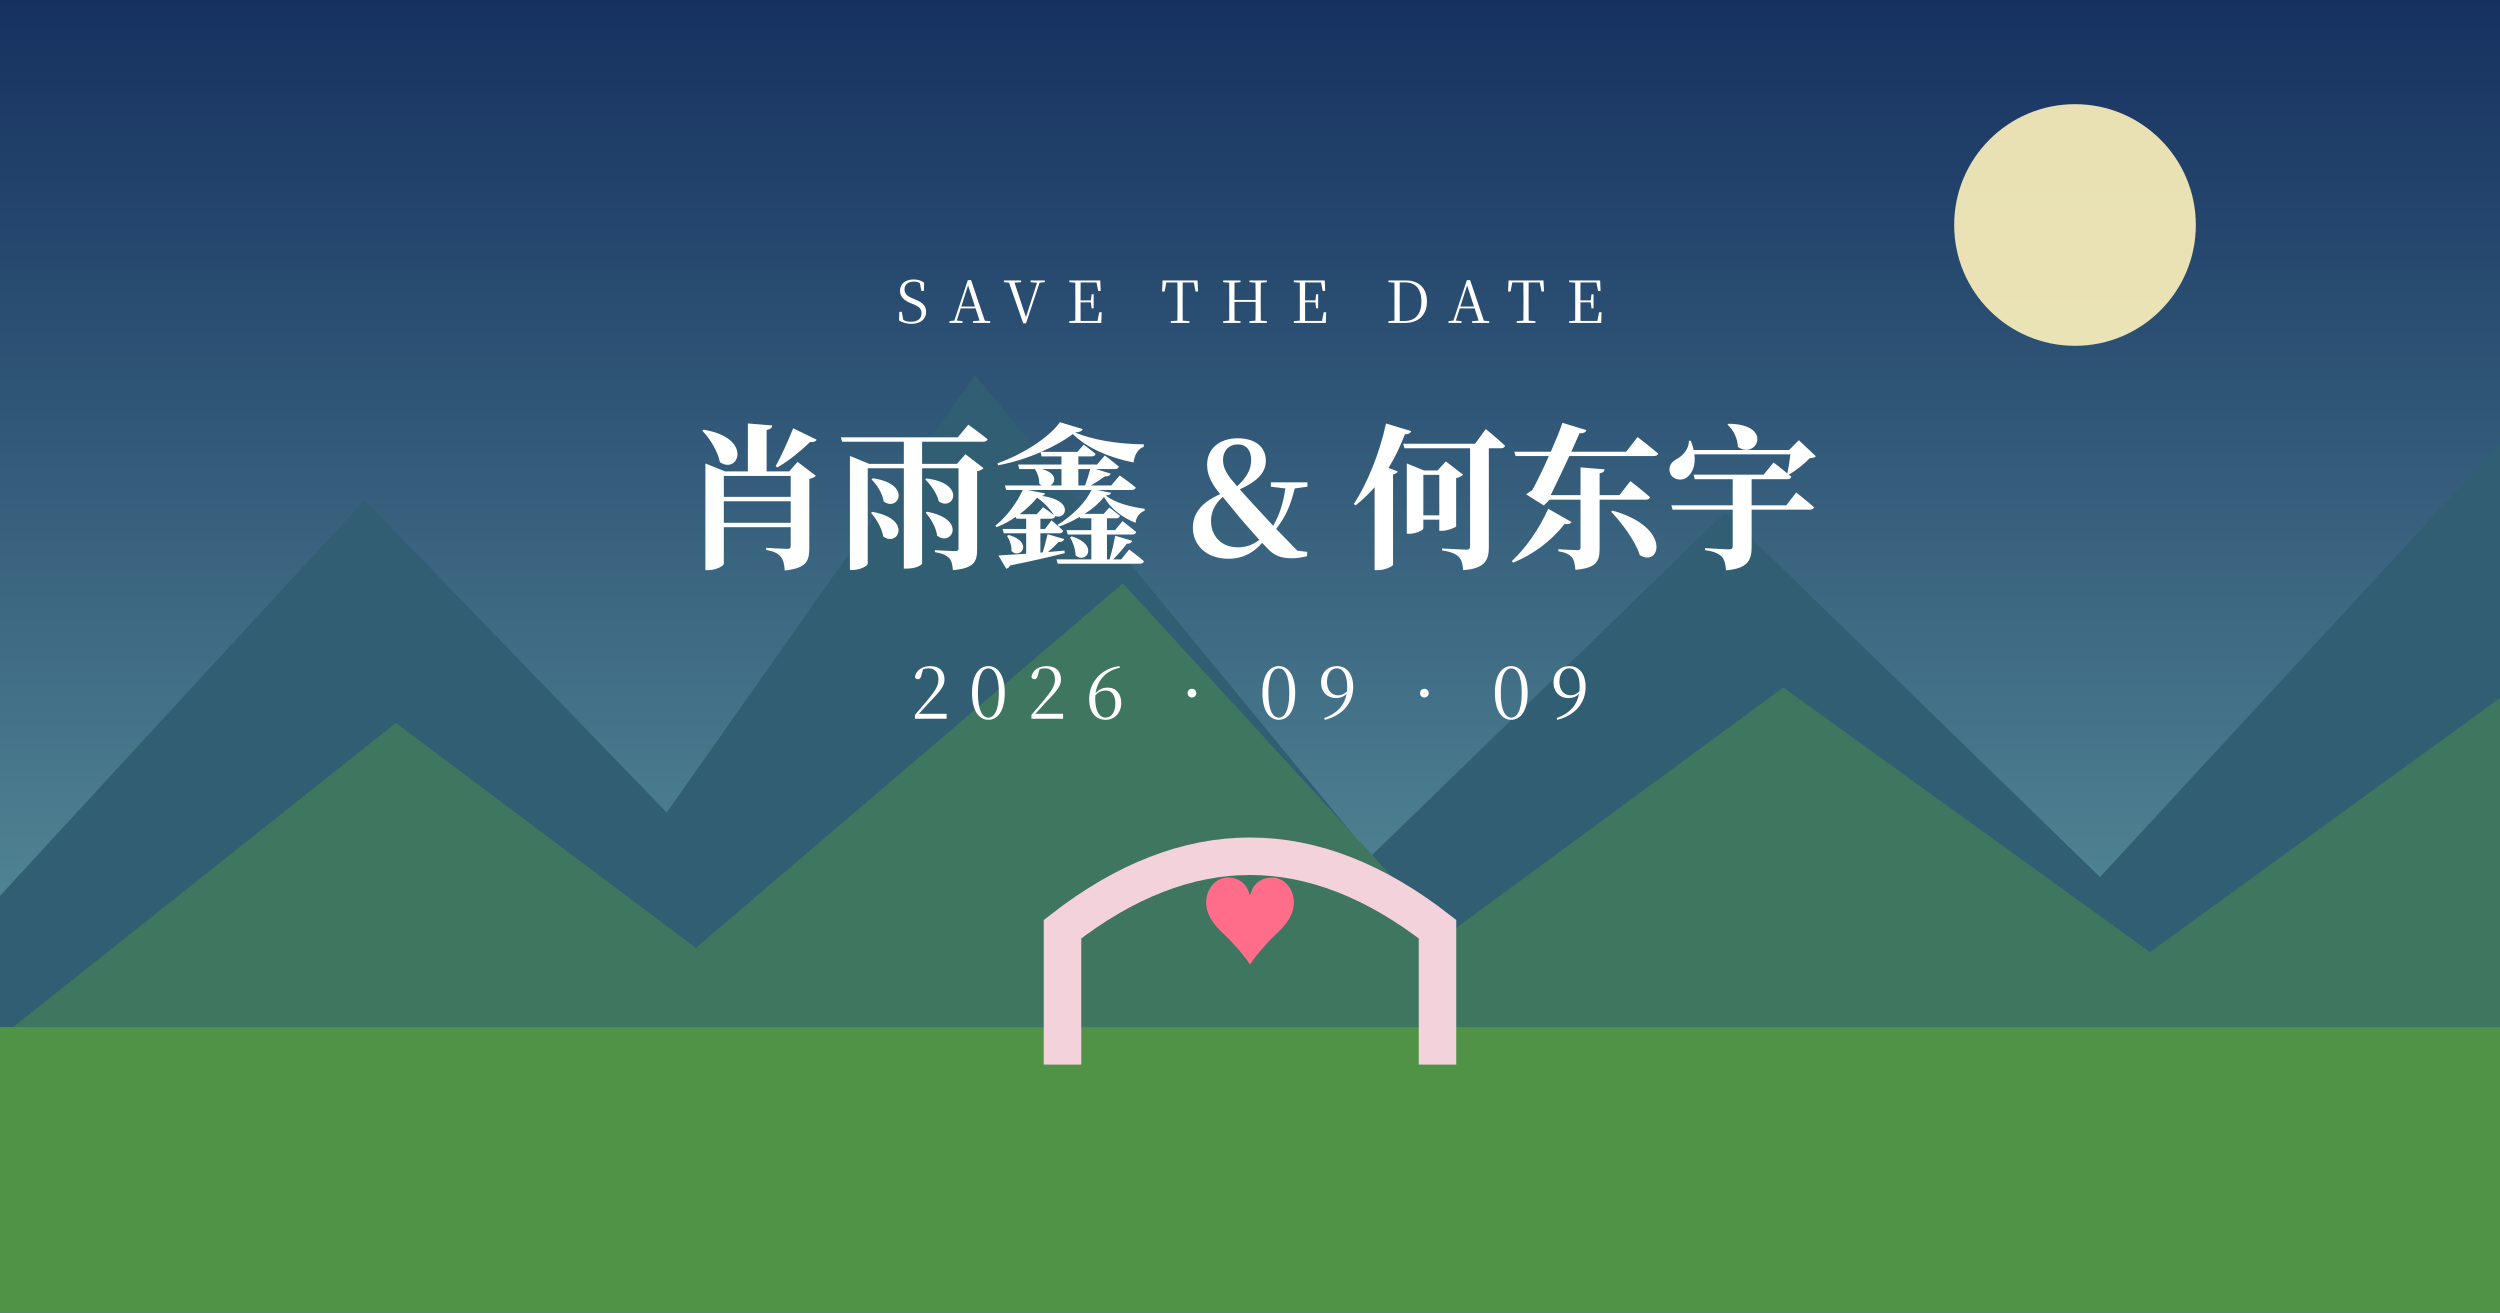
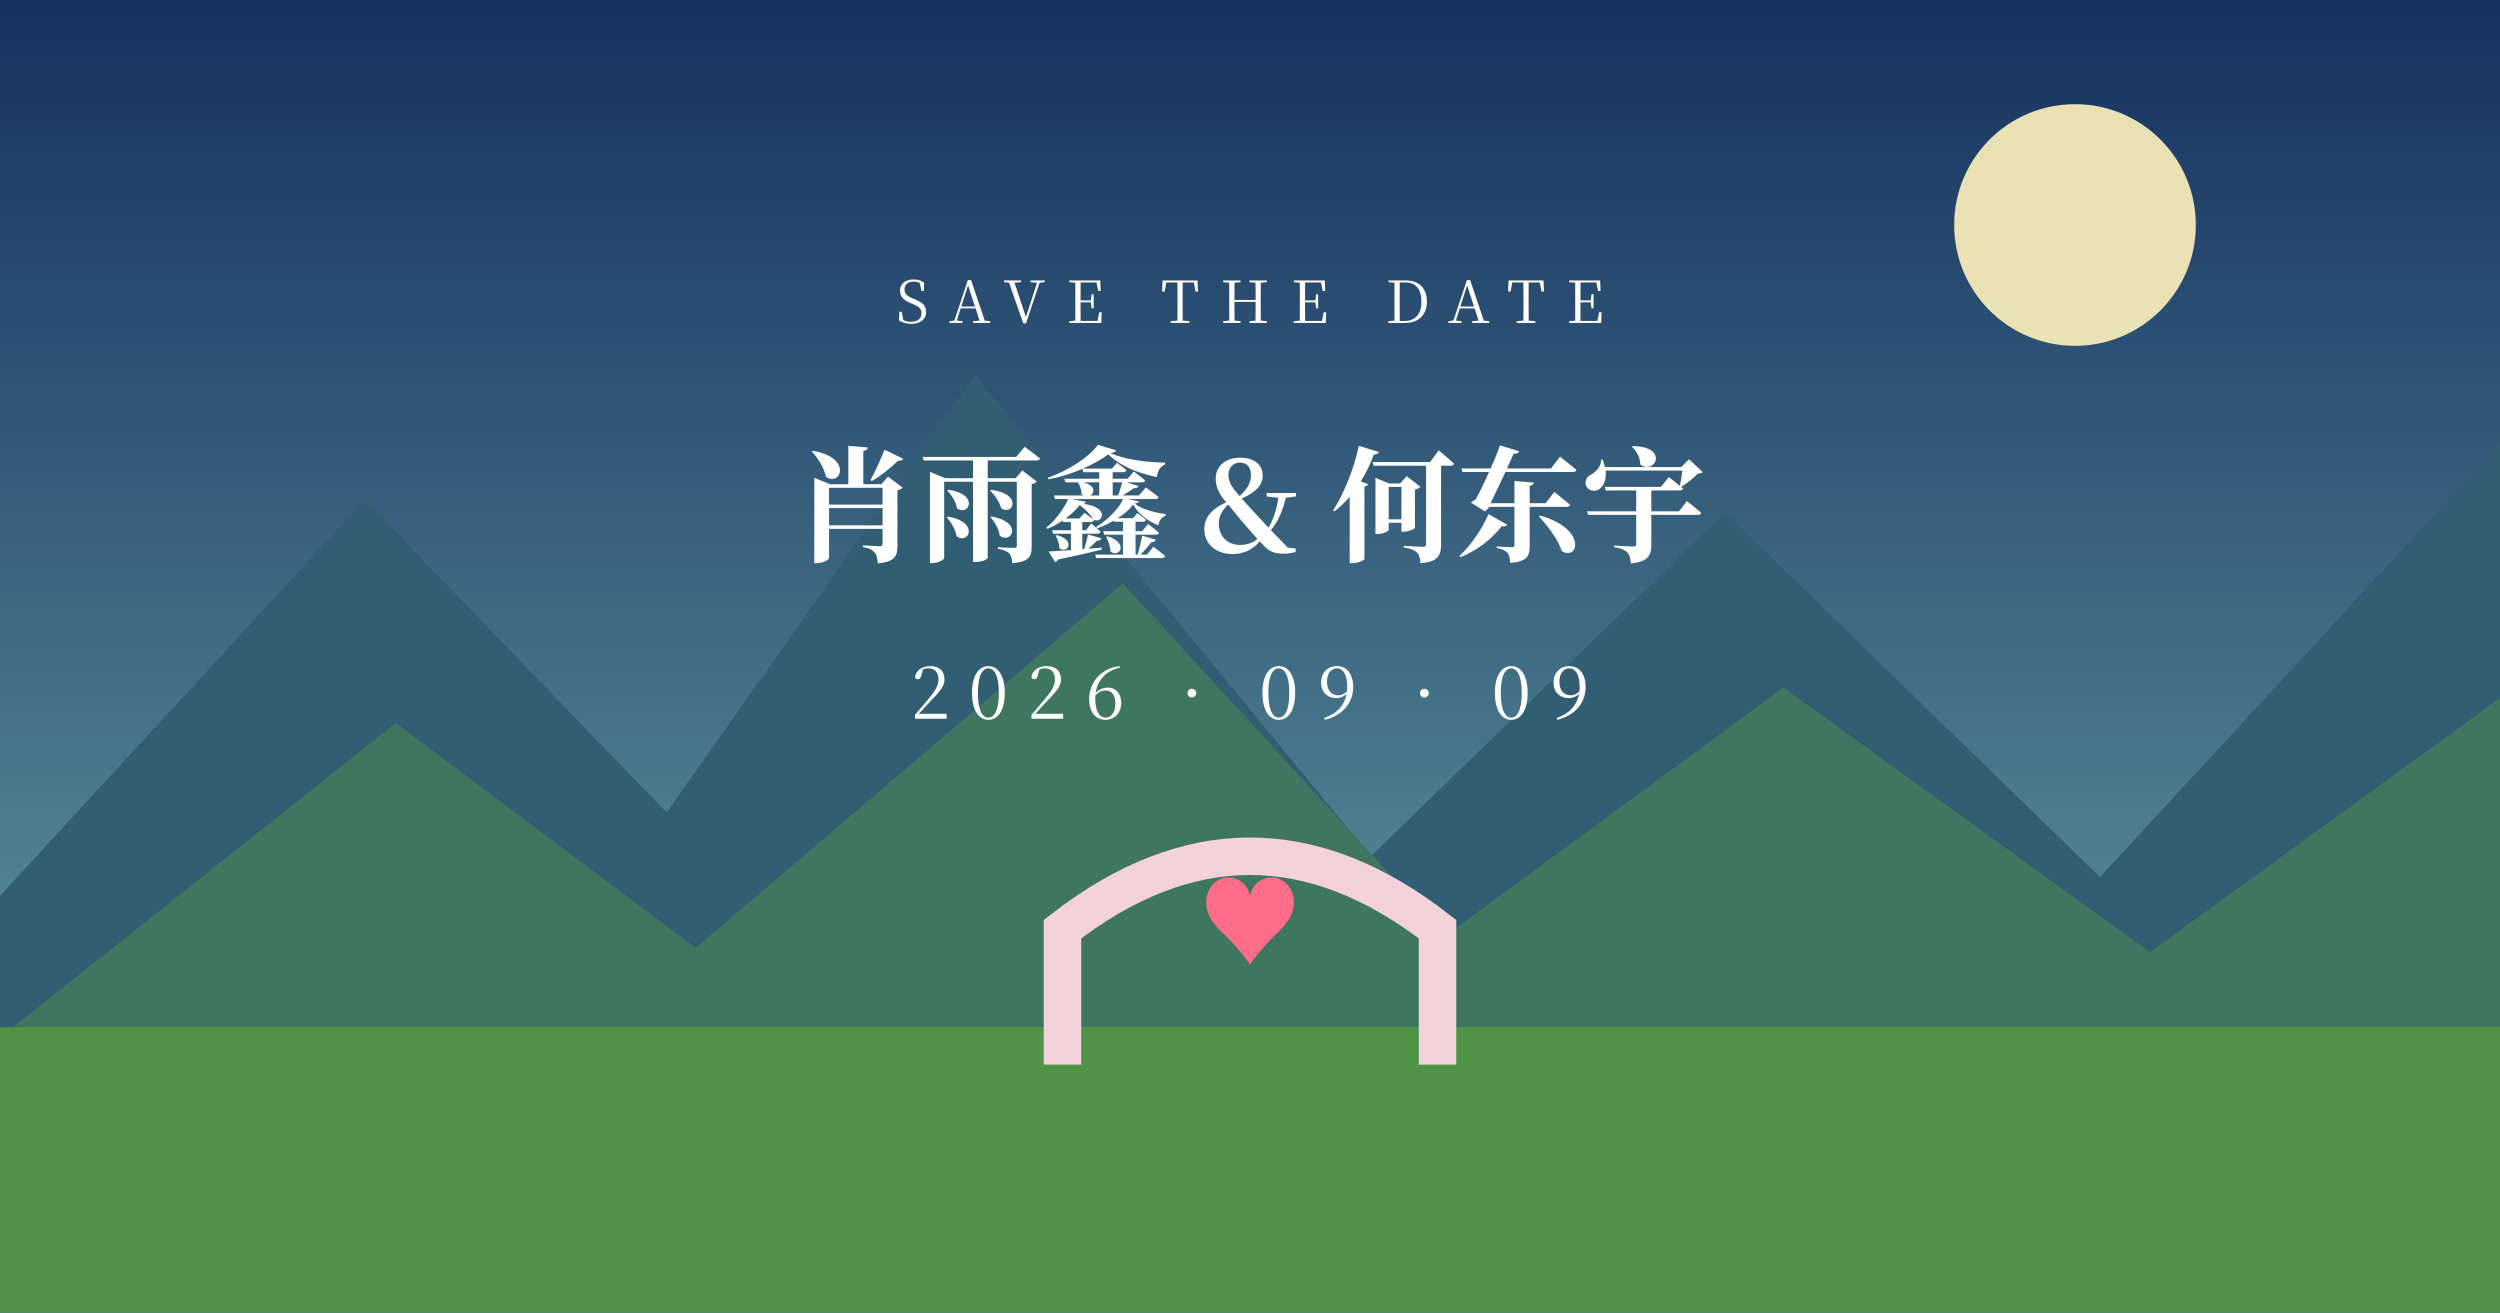
<svg xmlns="http://www.w3.org/2000/svg" width="1200" height="630" viewBox="0 0 1200 630">
  <defs>
    <linearGradient id="sky" x1="0" y1="0" x2="0" y2="1">
      <stop stop-color="#163160" />
      <stop offset="1" stop-color="#6aa9aa" />
    </linearGradient>
  </defs>
  <rect width="1200" height="630" fill="url(#sky)" />
  <circle cx="996" cy="108" r="58" fill="#fff3bc" opacity=".9" />
  <path d="M0 430L175 240l145 150 148-210 190 231 170-165 180 175 192-208v417H0Z" fill="#315e72" />
  <path d="M0 498l190-151 144 108 205-175 155 169 162-119 176 127 168-122v295H0Z" fill="#3e765f" />
  <rect y="493" width="1200" height="137" fill="#509347" />
  <g fill="#fff" text-anchor="middle" font-family="Noto Serif CJK SC, Noto Sans CJK SC, serif">
    <text x="600" y="155" font-size="28" letter-spacing="10">SAVE THE DATE</text>
-     <text x="600" y="267" font-size="75" font-weight="700">肖雨鑫  &amp;  何东宇</text>
+     <text x="600" y="265" font-size="60" font-weight="700">肖雨鑫  &amp;  何东宇</text>
    <text x="600" y="345" font-size="34" letter-spacing="9">2026 · 09 · 09</text>
  </g>
  <g transform="translate(510 421)" fill="none" stroke="#f4d2db" stroke-width="18">
    <path d="M0 90V25Q90-45 180 25v65" />
  </g>
  <text x="600" y="461" text-anchor="middle" fill="#ff6d8b" font-size="50" font-family="Noto Sans CJK SC, sans-serif">♥</text>
</svg>
